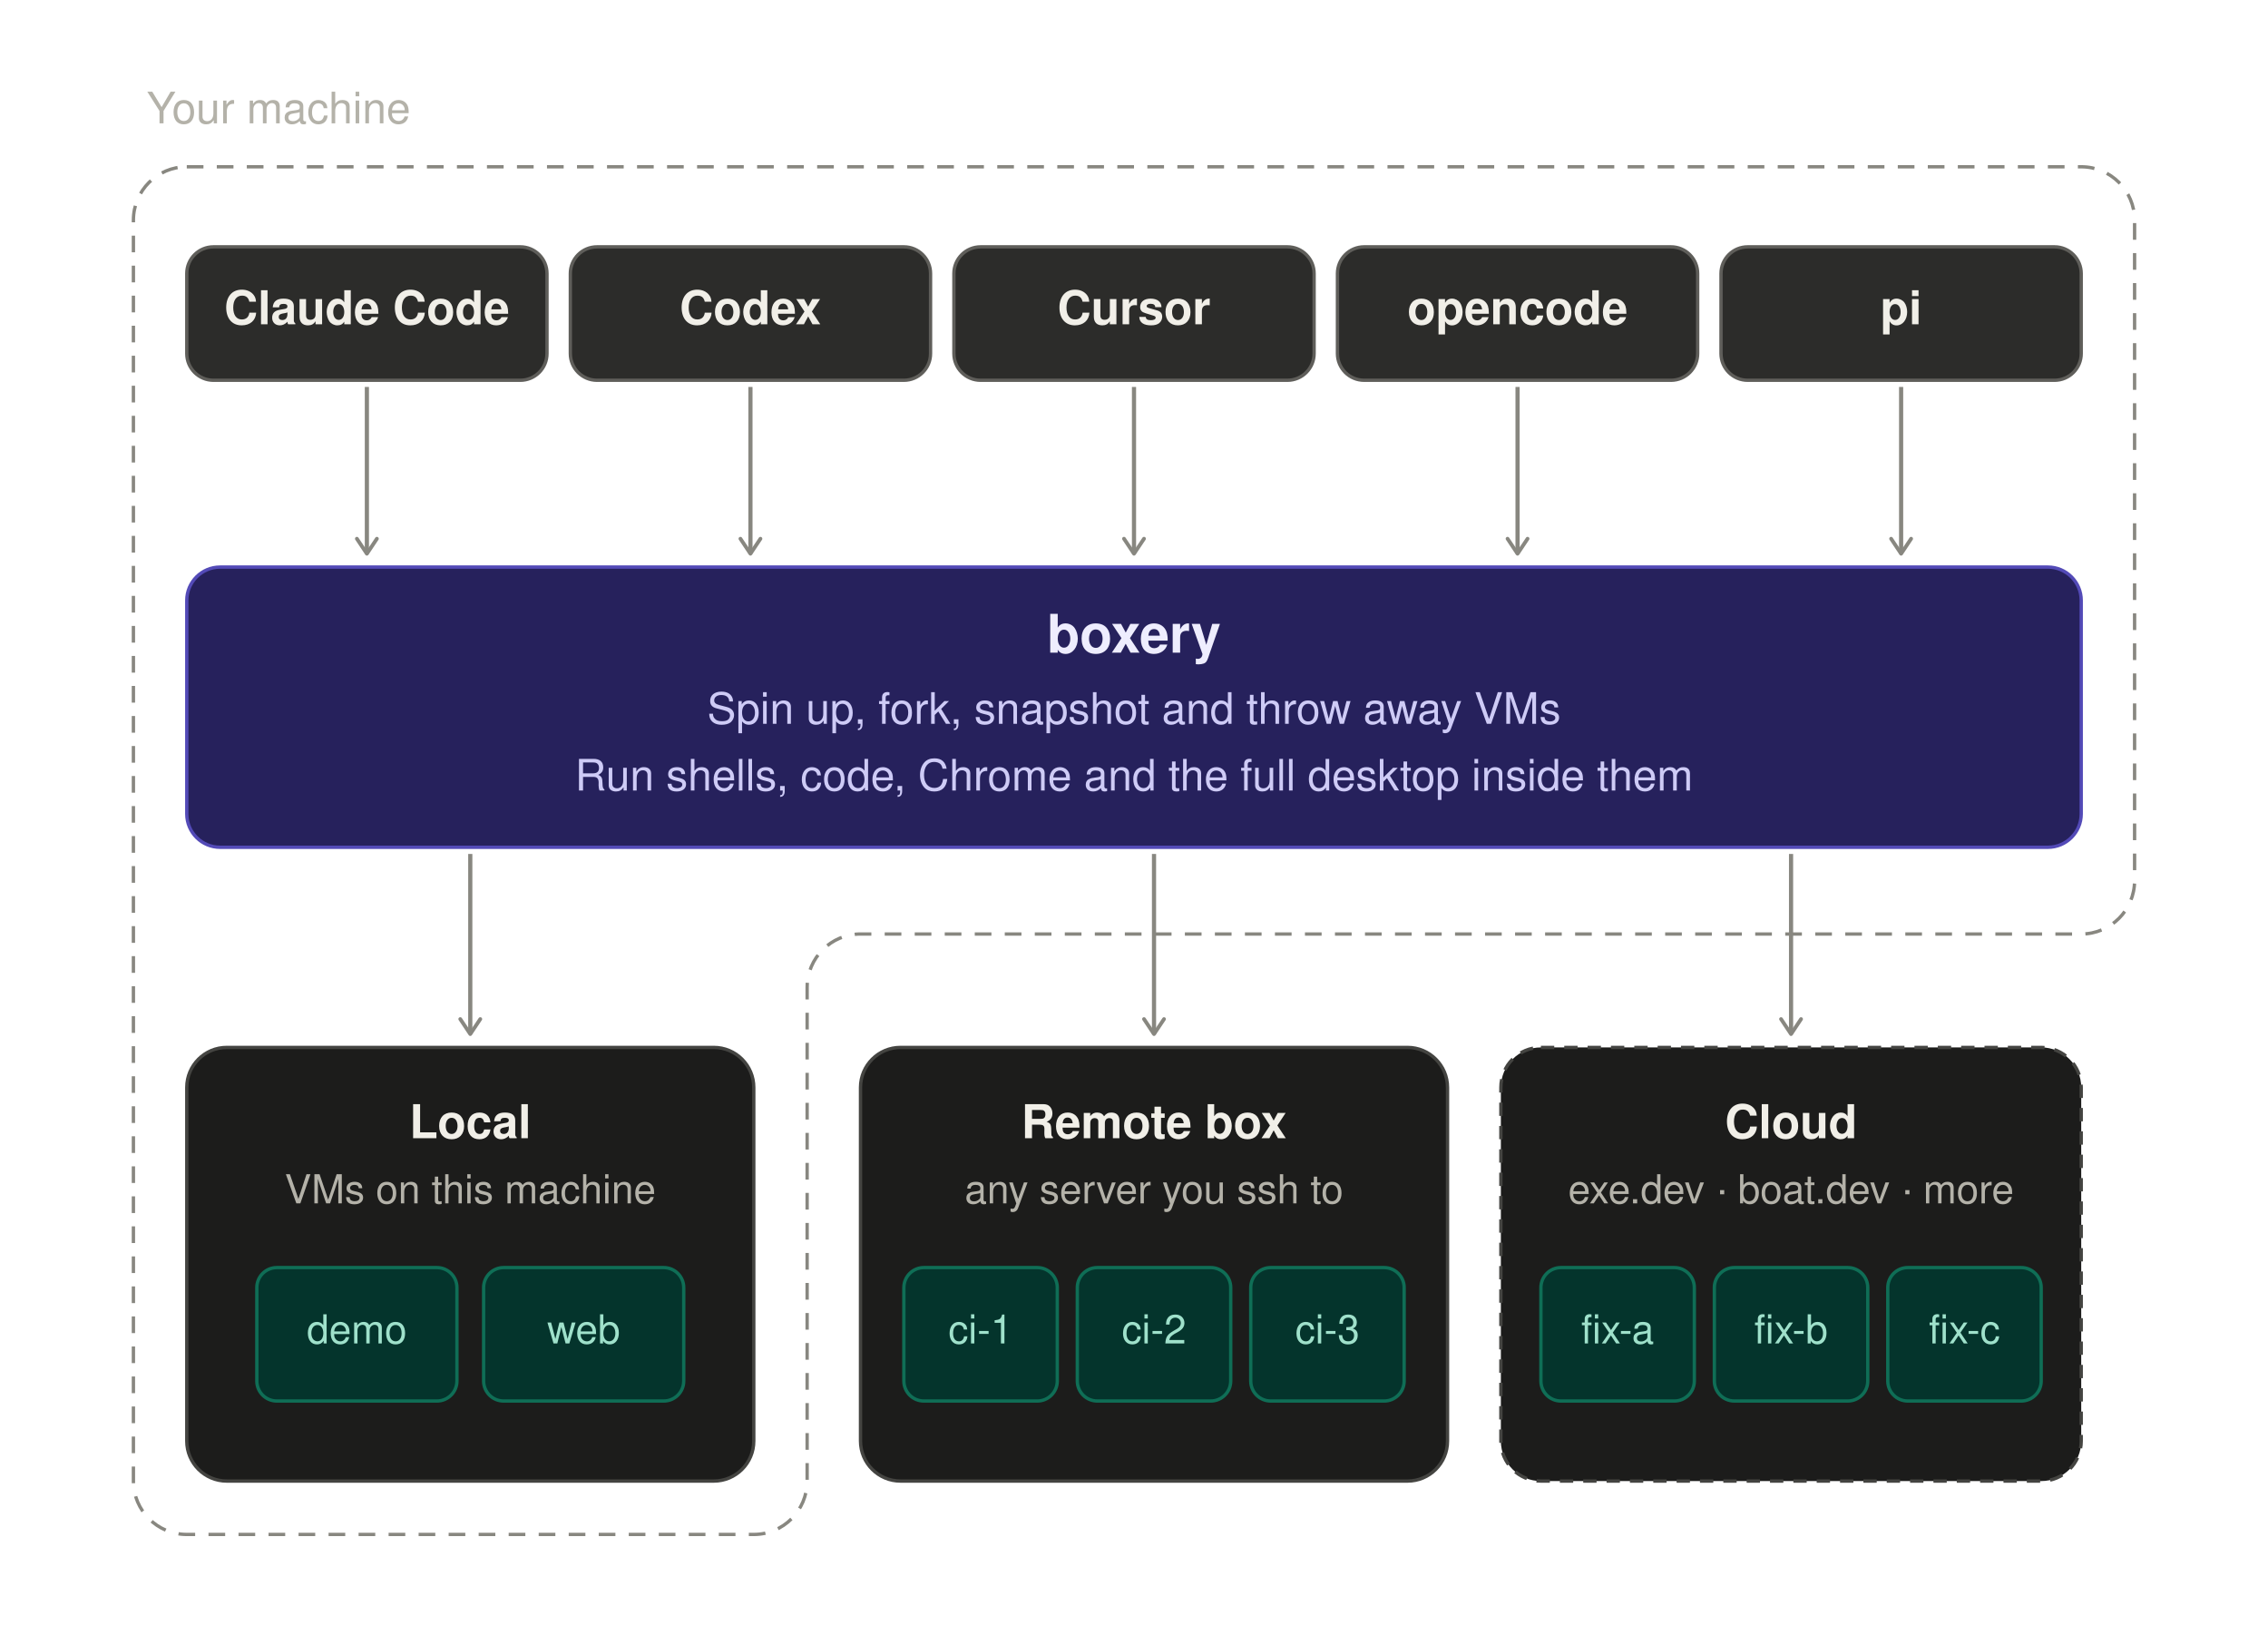
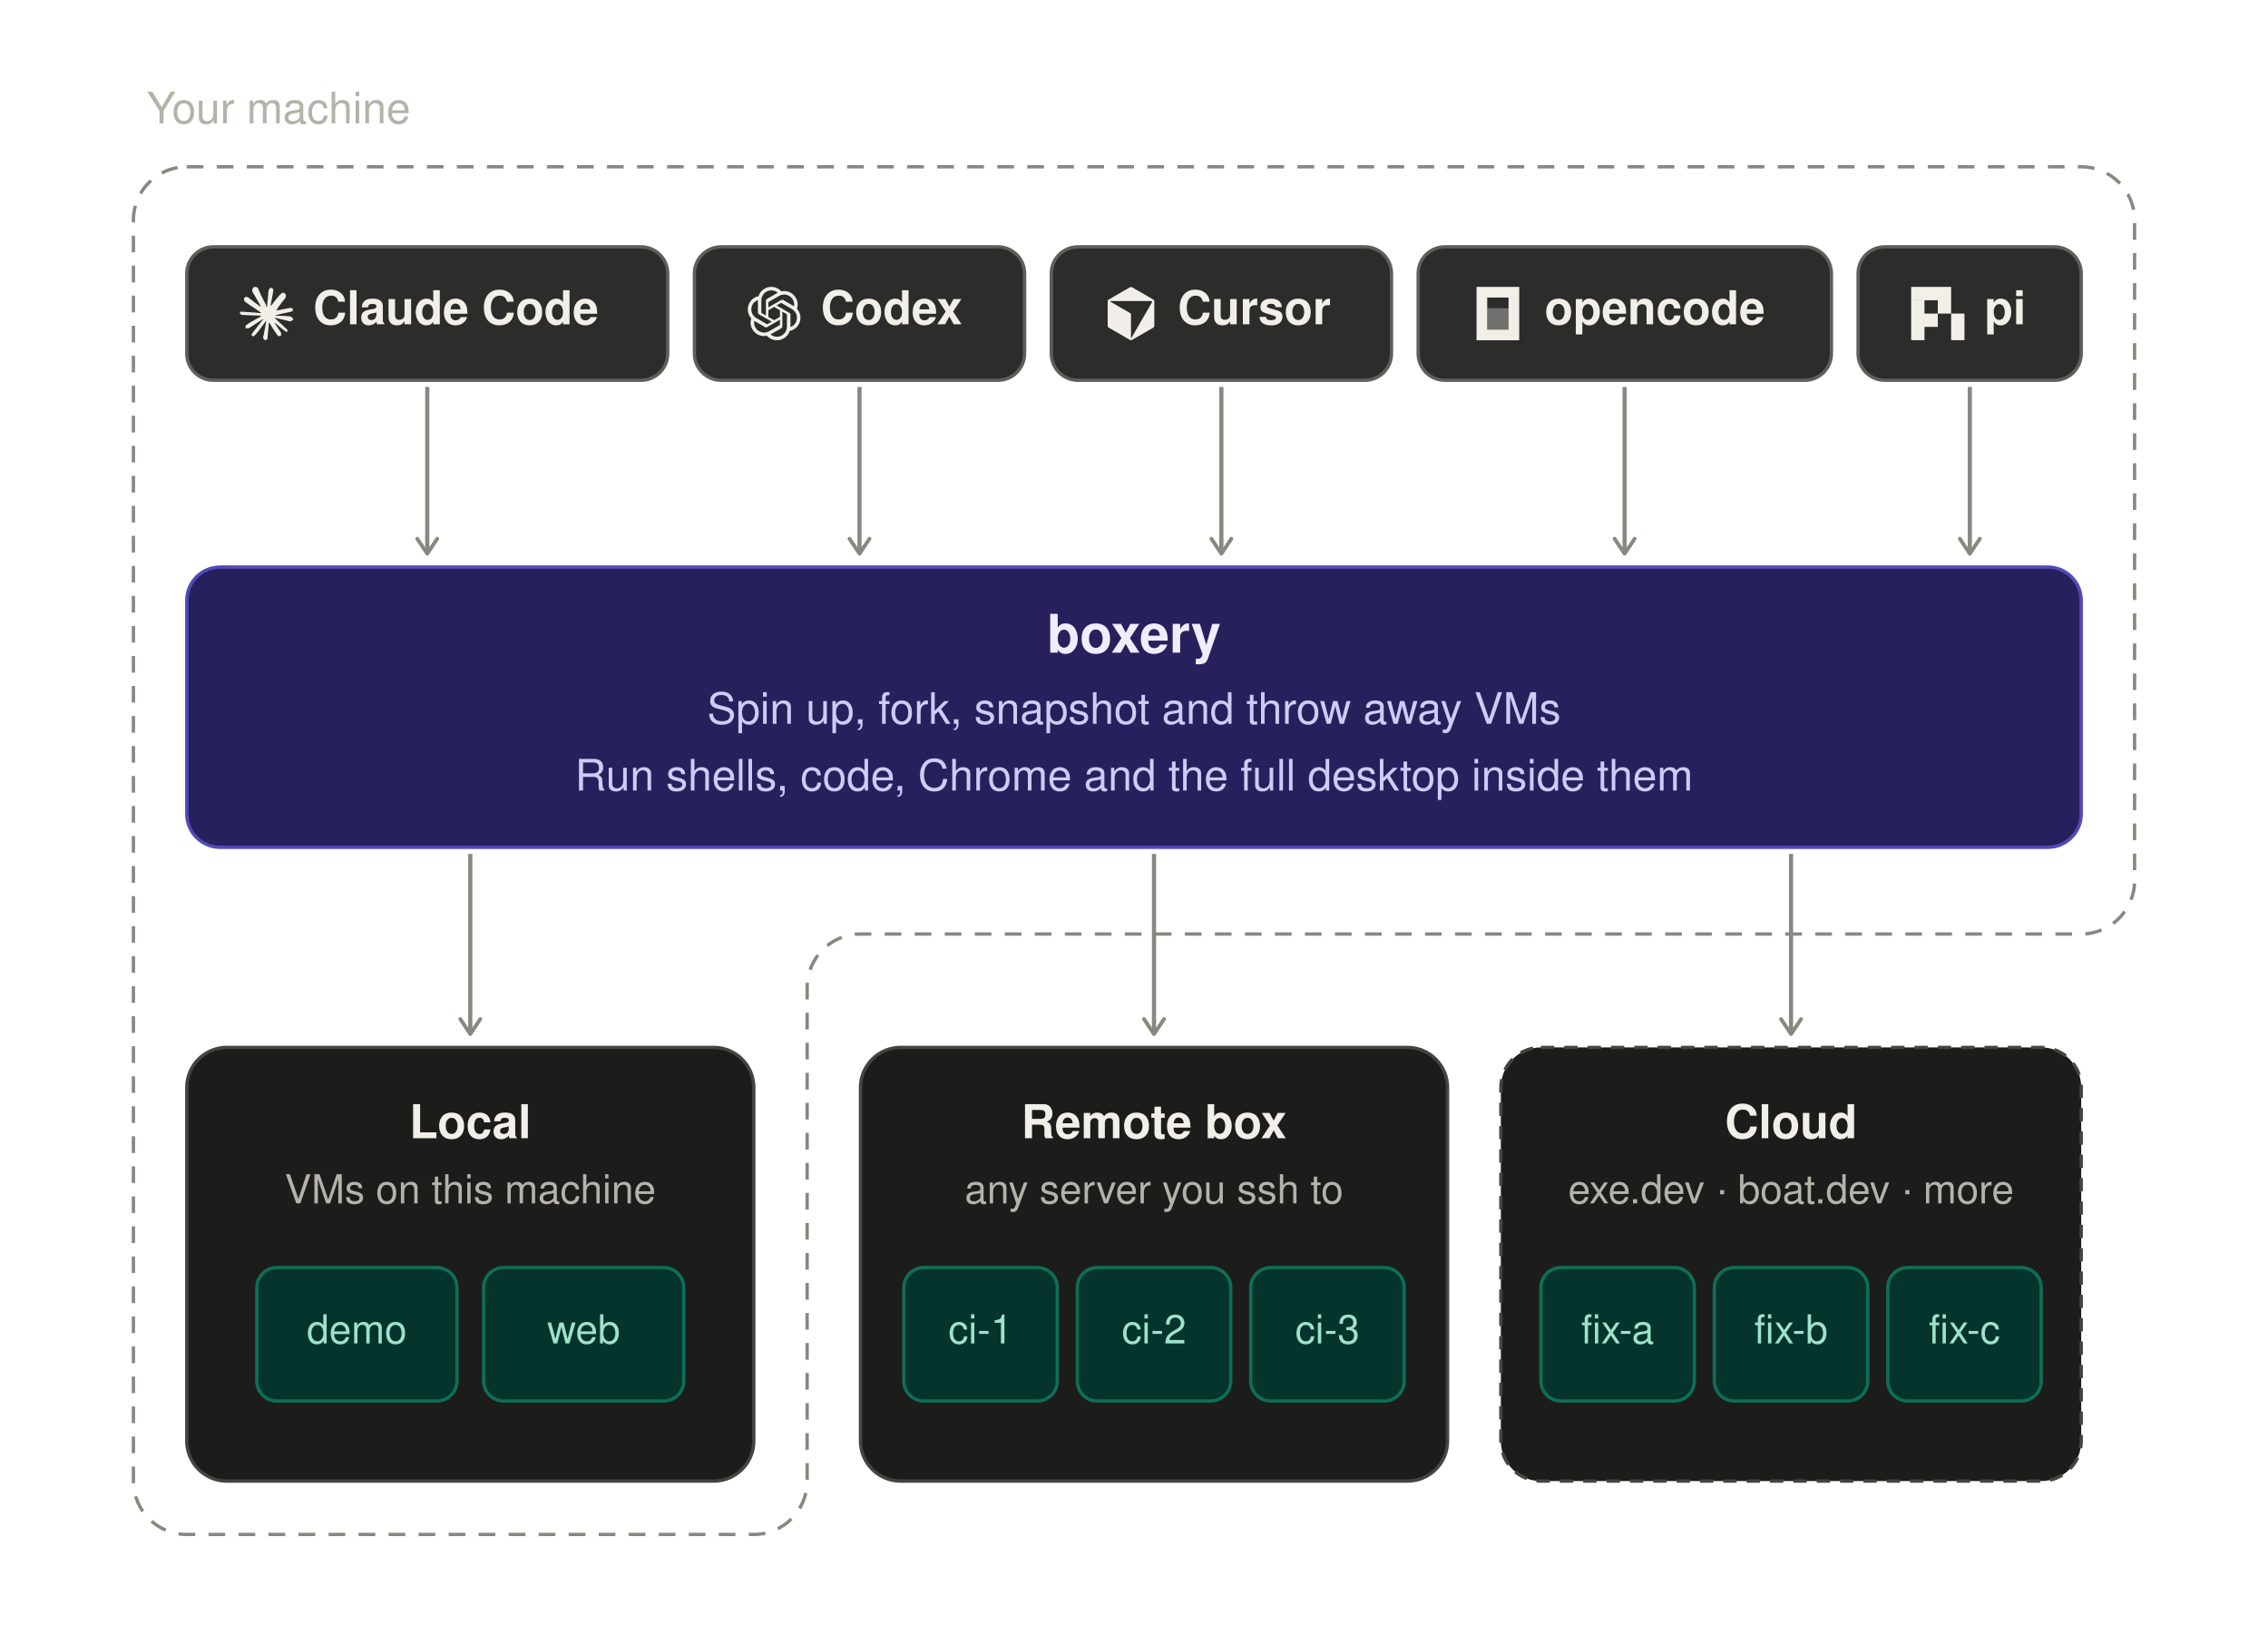
<svg xmlns="http://www.w3.org/2000/svg" viewBox="0 0 680 490" width="680" height="490" role="img" aria-labelledby="t d">
  <defs>
    <marker id="arrow" viewBox="0 0 10 10" refX="8" refY="5" markerWidth="6" markerHeight="6" orient="auto-start-reverse">
      <path d="M2 1L8 5L2 9" fill="none" stroke="#888780" stroke-width="1.5" stroke-linecap="round" stroke-linejoin="round" />
    </marker>
  </defs>
  <g font-family="-apple-system, BlinkMacSystemFont, 'Segoe UI', Helvetica, Arial, sans-serif" text-anchor="middle" dominant-baseline="central">
    <text x="44" y="34" text-anchor="start" font-size="13" fill="#B4B2A9">Your machine</text>
    <path d="M56 50 H624 A16 16 0 0 1 640 66 V264 A16 16 0 0 1 624 280 H258 A16 16 0 0 0 242 296 V444 A16 16 0 0 1 226 460 H56 A16 16 0 0 1 40 444 V66 A16 16 0 0 1 56 50 Z" fill="none" stroke="#888780" stroke-width="1" stroke-dasharray="5 4" />
-     <rect x="56" y="74" width="108" height="40" rx="8" fill="#2C2C2A" stroke="#5F5E5A" />
-     <text x="110" y="94" font-size="14" font-weight="600" fill="#F1EFE8">Claude Code</text>
-     <line x1="110" y1="116" x2="110" y2="166" stroke="#888780" stroke-width="1.25" marker-end="url(#arrow)" />
-     <rect x="171" y="74" width="108" height="40" rx="8" fill="#2C2C2A" stroke="#5F5E5A" />
-     <text x="225" y="94" font-size="14" font-weight="600" fill="#F1EFE8">Codex</text>
-     <line x1="225" y1="116" x2="225" y2="166" stroke="#888780" stroke-width="1.25" marker-end="url(#arrow)" />
-     <rect x="286" y="74" width="108" height="40" rx="8" fill="#2C2C2A" stroke="#5F5E5A" />
-     <text x="340" y="94" font-size="14" font-weight="600" fill="#F1EFE8">Cursor</text>
-     <line x1="340" y1="116" x2="340" y2="166" stroke="#888780" stroke-width="1.25" marker-end="url(#arrow)" />
-     <rect x="401" y="74" width="108" height="40" rx="8" fill="#2C2C2A" stroke="#5F5E5A" />
-     <text x="455" y="94" font-size="14" font-weight="600" fill="#F1EFE8">opencode</text>
-     <line x1="455" y1="116" x2="455" y2="166" stroke="#888780" stroke-width="1.25" marker-end="url(#arrow)" />
-     <rect x="516" y="74" width="108" height="40" rx="8" fill="#2C2C2A" stroke="#5F5E5A" />
-     <text x="570" y="94" font-size="14" font-weight="600" fill="#F1EFE8">pi</text>
-     <line x1="570" y1="116" x2="570" y2="166" stroke="#888780" stroke-width="1.25" marker-end="url(#arrow)" />
+     <rect x="56" y="74" width="144.2" height="40" rx="8" fill="#2C2C2A" stroke="#5F5E5A" />
+     <svg x="71.9" y="86.0" width="16" height="16" viewBox="0 0 24 24" fill="#F1EFE8">
+       <path d="m4.714 15.956 4.717-2.647.079-.231-.079-.128h-.231l-.789-.049-2.696-.073-2.337-.097-2.265-.121-.571-.121-.534-.704.055-.352.48-.322.686.061 1.518.103 2.277.158 1.651.097 2.447.255h.389l.055-.158-.134-.097-.103-.097L6.973 9.836l-2.55-1.688-1.336-.971-.723-.492-.364-.461-.158-1.008.656-.723.88.061.225.061.892.686 1.906 1.475 2.489 1.834.364.303.146-.103.018-.073-.164-.273-1.354-2.447-1.445-2.489-.643-1.032-.17-.619c-.061-.255-.103-.467-.103-.729L6.287.134 6.7 0l.996.134.419.364.619 1.415 1.002 2.228 1.554 3.03.455.898.243.832.091.255h.158v-.146l.128-1.706.237-2.095.231-2.696.079-.759.376-.911.747-.492.583.279.48.686-.067.443-.285 1.852-.559 2.902-.364 1.943h.212l.243-.243.984-1.305 1.651-2.064.729-.82.85-.905.546-.431h1.032l.759 1.129-.34 1.166-1.062 1.348-.88 1.141-1.263 1.7-.789 1.36.073.109.188-.018 2.853-.607 1.542-.279 1.84-.316.832.389.091.395-.328.807-1.967.486-2.307.461-3.436.814-.043.03.049.061 1.548.146.662.036h1.621l3.018.225.789.522.474.638-.079.486-1.214.619-1.639-.389-3.825-.911-1.311-.328h-.182v.109l1.093 1.069 2.003 1.809 2.507 2.331.128.577-.322.455-.34-.049-2.204-1.657-.85-.747-1.925-1.621h-.128v.17l.443.65 2.344 3.521.121 1.081-.17.352-.607.212-.668-.121-1.372-1.925L14.38 17.959l-1.141-1.943-.14.079-.674 7.255-.316.37-.729.279-.607-.461-.322-.747.322-1.475.389-1.925.316-1.53.285-1.9.17-.631-.012-.043-.14.018-1.433 1.967-2.18 2.945-1.724 1.846-.413.164-.716-.37.067-.662.401-.589 2.386-3.036 1.439-1.882.929-1.087-.006-.158h-.055l-6.338 4.116-1.129.146-.486-.455.061-.747.231-.243 1.906-1.311Z" />
+     </svg>
+     <text x="93.9" y="94" text-anchor="start" font-size="14" font-weight="600" fill="#F1EFE8">Claude Code</text>
+     <line x1="128.1" y1="116" x2="128.1" y2="166" stroke="#888780" stroke-width="1.25" marker-end="url(#arrow)" />
+     <rect x="208.2" y="74" width="99" height="40" rx="8" fill="#2C2C2A" stroke="#5F5E5A" />
+     <svg x="224.1" y="86.0" width="16" height="16" viewBox="0 0 24 24" fill="#F1EFE8">
+       <path d="M22.282 9.821a5.985 5.985 0 0 0-.516-4.911 6.046 6.046 0 0 0-6.51-2.9A6.065 6.065 0 0 0 4.981 4.182a5.985 5.985 0 0 0-3.998 2.9 6.046 6.046 0 0 0 .743 7.097 5.98 5.98 0 0 0 .511 4.911 6.051 6.051 0 0 0 6.515 2.9A5.985 5.985 0 0 0 13.26 24a6.056 6.056 0 0 0 5.772-4.206 5.989 5.989 0 0 0 3.998-2.9 6.056 6.056 0 0 0-.748-7.073zm-9.022 12.608a4.476 4.476 0 0 1-2.876-1.041l.142-.08 4.778-2.758a.795.795 0 0 0 .393-.681v-6.737l2.02 1.169a.071.071 0 0 1 .038.052v5.583a4.504 4.504 0 0 1-4.495 4.494zm-9.661-4.125a4.471 4.471 0 0 1-.535-3.014l.142.085 4.783 2.758a.771.771 0 0 0 .781 0l5.843-3.369v2.332a.08.08 0 0 1-.033.061L9.74 19.95a4.499 4.499 0 0 1-6.141-1.646zM2.341 7.896a4.485 4.485 0 0 1 2.365-1.973V11.6a.766.766 0 0 0 .388.676l5.814 3.354-2.02 1.169a.076.076 0 0 1-.071 0l-4.83-2.787A4.504 4.504 0 0 1 2.341 7.872zm16.596 3.856L13.104 8.364 15.119 7.2a.076.076 0 0 1 .071 0l4.83 2.791a4.494 4.494 0 0 1-.676 8.104v-5.677a.79.79 0 0 0-.407-.667zm2.011-3.023l-.142-.085-4.774-2.782a.776.776 0 0 0-.785 0L9.409 9.23V6.897a.066.066 0 0 1 .028-.061l4.83-2.787a4.499 4.499 0 0 1 6.68 4.66zM8.306 12.863l-2.02-1.164a.08.08 0 0 1-.038-.057V6.074a4.499 4.499 0 0 1 7.376-3.454l-.142.081L8.704 5.459a.795.795 0 0 0-.393.681zm1.098-2.365l2.602-1.5 2.607 1.5v2.999l-2.597 1.5-2.607-1.5Z" />
+     </svg>
+     <text x="246.1" y="94" text-anchor="start" font-size="14" font-weight="600" fill="#F1EFE8">Codex</text>
+     <line x1="257.7" y1="116" x2="257.7" y2="166" stroke="#888780" stroke-width="1.25" marker-end="url(#arrow)" />
+     <rect x="315.2" y="74" width="102" height="40" rx="8" fill="#2C2C2A" stroke="#5F5E5A" />
+     <svg x="331.1" y="86.0" width="16" height="16" viewBox="88 66 336 380" fill="#F1EFE8">
+       <path fill-rule="evenodd" d="m415.348 156.575-151.504-87.47c-4.865-2.809-10.868-2.809-15.733 0l-151.496 87.47c-4.09 2.361-6.615 6.728-6.615 11.458v176.383c0 4.73 2.525 9.097 6.615 11.459l151.503 87.469c4.865 2.81 10.868 2.81 15.733 0l151.504-87.469c4.09-2.362 6.615-6.729 6.615-11.459v-176.383c0-4.73-2.525-9.097-6.615-11.458zm-9.517 18.528-146.254 253.319c-.989 1.707-3.599 1.01-3.599-.967v-165.871c0-3.314-1.771-6.38-4.645-8.044l-143.644-82.932c-1.707-.989-1.01-3.599.967-3.599h292.51c4.153 0 6.749 4.502 4.672 8.101h-.007z" />
+     </svg>
+     <text x="353.1" y="94" text-anchor="start" font-size="14" font-weight="600" fill="#F1EFE8">Cursor</text>
+     <line x1="366.2" y1="116" x2="366.2" y2="166" stroke="#888780" stroke-width="1.25" marker-end="url(#arrow)" />
+     <rect x="425.2" y="74" width="123.9" height="40" rx="8" fill="#2C2C2A" stroke="#5F5E5A" />
+     <svg x="441.1" y="86.0" width="16" height="16" viewBox="0 6 24 30" fill="#F1EFE8">
+       <path d="M18 30H6V18H18V30Z" opacity="0.35" />
+       <path d="M18 12H6V30H18V12ZM24 36H0V6H24V36Z" />
+     </svg>
+     <text x="463.1" y="94" text-anchor="start" font-size="14" font-weight="600" fill="#F1EFE8">opencode</text>
+     <line x1="487.1" y1="116" x2="487.1" y2="166" stroke="#888780" stroke-width="1.25" marker-end="url(#arrow)" />
+     <rect x="557.1" y="74" width="66.9" height="40" rx="8" fill="#2C2C2A" stroke="#5F5E5A" />
+     <svg x="573" y="86.0" width="16" height="16" viewBox="165 165 470 470" fill="#F1EFE8">
+       <path d="M165.29 165.29H517.36V400H400V282.65H165.29Z" />
+       <path d="M165.29 282.65H282.65V400H400V517.36H282.65V634.72H165.29Z" />
+       <path d="M517.36 400H634.72V634.72H517.36Z" />
+     </svg>
+     <text x="595" y="94" text-anchor="start" font-size="14" font-weight="600" fill="#F1EFE8">pi</text>
+     <line x1="590.6" y1="116" x2="590.6" y2="166" stroke="#888780" stroke-width="1.25" marker-end="url(#arrow)" />
    <rect x="56" y="170" width="568" height="84" rx="10" fill="#26215C" stroke="#534AB7" />
    <text x="340" y="192" font-size="16" font-weight="600" fill="#EEEDFE">boxery</text>
    <text x="340" y="214" font-size="13" fill="#CECBF6">Spin up, fork, snapshot and throw away VMs</text>
    <text x="340" y="234" font-size="13" fill="#CECBF6">Run shells, code, Chrome and the full desktop inside them</text>
    <line x1="141" y1="256" x2="141" y2="310" stroke="#888780" stroke-width="1.25" marker-end="url(#arrow)" />
    <rect x="56" y="314" width="170" height="130" rx="12" fill="#1C1C1B" stroke="#444441" />
    <text x="141" y="338" font-size="14" font-weight="600" fill="#F1EFE8">Local</text>
    <text x="141" y="358" font-size="12" fill="#B4B2A9">VMs on this machine</text>
    <rect x="77" y="380" width="60" height="40" rx="6" fill="#04342C" stroke="#0F6E56" />
    <text x="107" y="400" font-size="12" fill="#9FE1CB">demo</text>
    <rect x="145" y="380" width="60" height="40" rx="6" fill="#04342C" stroke="#0F6E56" />
    <text x="175" y="400" font-size="12" fill="#9FE1CB">web</text>
    <line x1="346" y1="256" x2="346" y2="310" stroke="#888780" stroke-width="1.25" marker-end="url(#arrow)" />
    <rect x="258" y="314" width="176" height="130" rx="12" fill="#1C1C1B" stroke="#444441" />
    <text x="346" y="338" font-size="14" font-weight="600" fill="#F1EFE8">Remote box</text>
    <text x="346" y="358" font-size="12" fill="#B4B2A9">any server you ssh to</text>
    <rect x="271" y="380" width="46" height="40" rx="6" fill="#04342C" stroke="#0F6E56" />
    <text x="294" y="400" font-size="12" fill="#9FE1CB">ci-1</text>
    <rect x="323" y="380" width="46" height="40" rx="6" fill="#04342C" stroke="#0F6E56" />
    <text x="346" y="400" font-size="12" fill="#9FE1CB">ci-2</text>
    <rect x="375" y="380" width="46" height="40" rx="6" fill="#04342C" stroke="#0F6E56" />
    <text x="398" y="400" font-size="12" fill="#9FE1CB">ci-3</text>
    <line x1="537" y1="256" x2="537" y2="310" stroke="#888780" stroke-width="1.25" marker-end="url(#arrow)" />
    <rect x="450" y="314" width="174" height="130" rx="12" fill="#1C1C1B" stroke="#444441" stroke-dasharray="4 3" />
    <text x="537" y="338" font-size="14" font-weight="600" fill="#F1EFE8">Cloud</text>
    <text x="537" y="358" font-size="12" fill="#B4B2A9">exe.dev · boat.dev · more</text>
    <rect x="462" y="380" width="46" height="40" rx="6" fill="#04342C" stroke="#0F6E56" />
    <text x="485" y="400" font-size="12" fill="#9FE1CB">fix-a</text>
    <rect x="514" y="380" width="46" height="40" rx="6" fill="#04342C" stroke="#0F6E56" />
    <text x="537" y="400" font-size="12" fill="#9FE1CB">fix-b</text>
    <rect x="566" y="380" width="46" height="40" rx="6" fill="#04342C" stroke="#0F6E56" />
    <text x="589" y="400" font-size="12" fill="#9FE1CB">fix-c</text>
  </g>
</svg>
